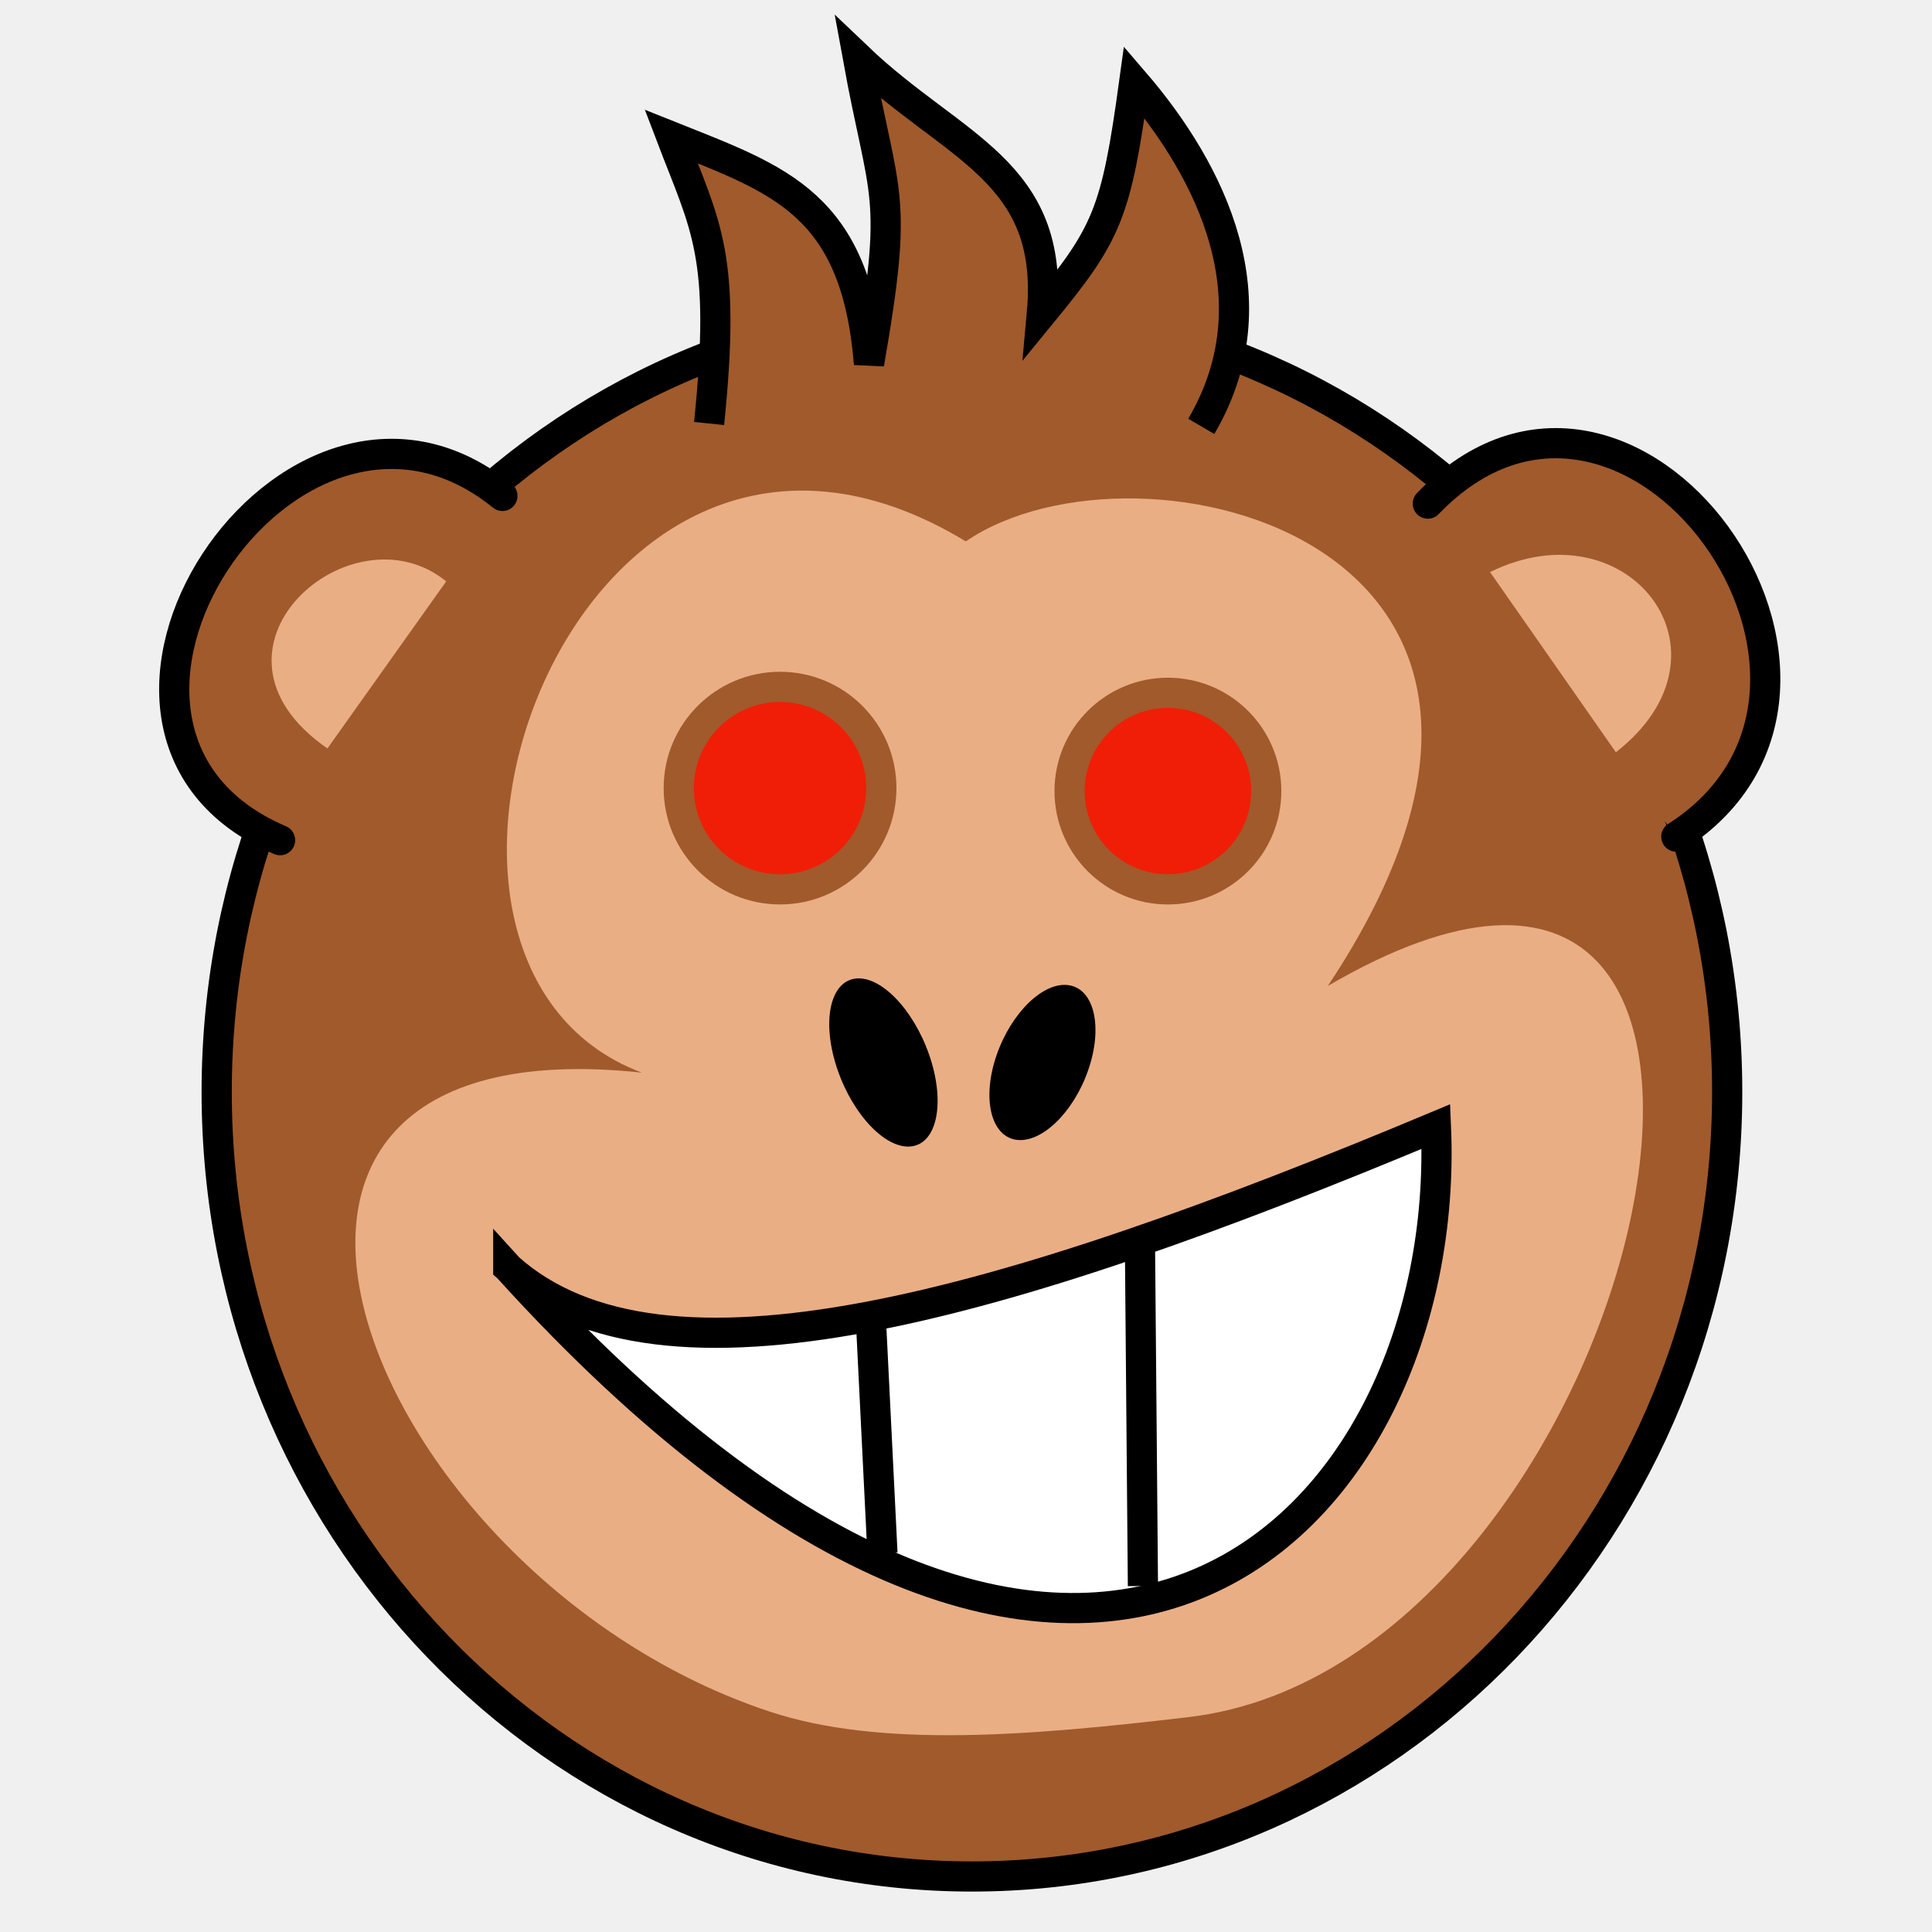
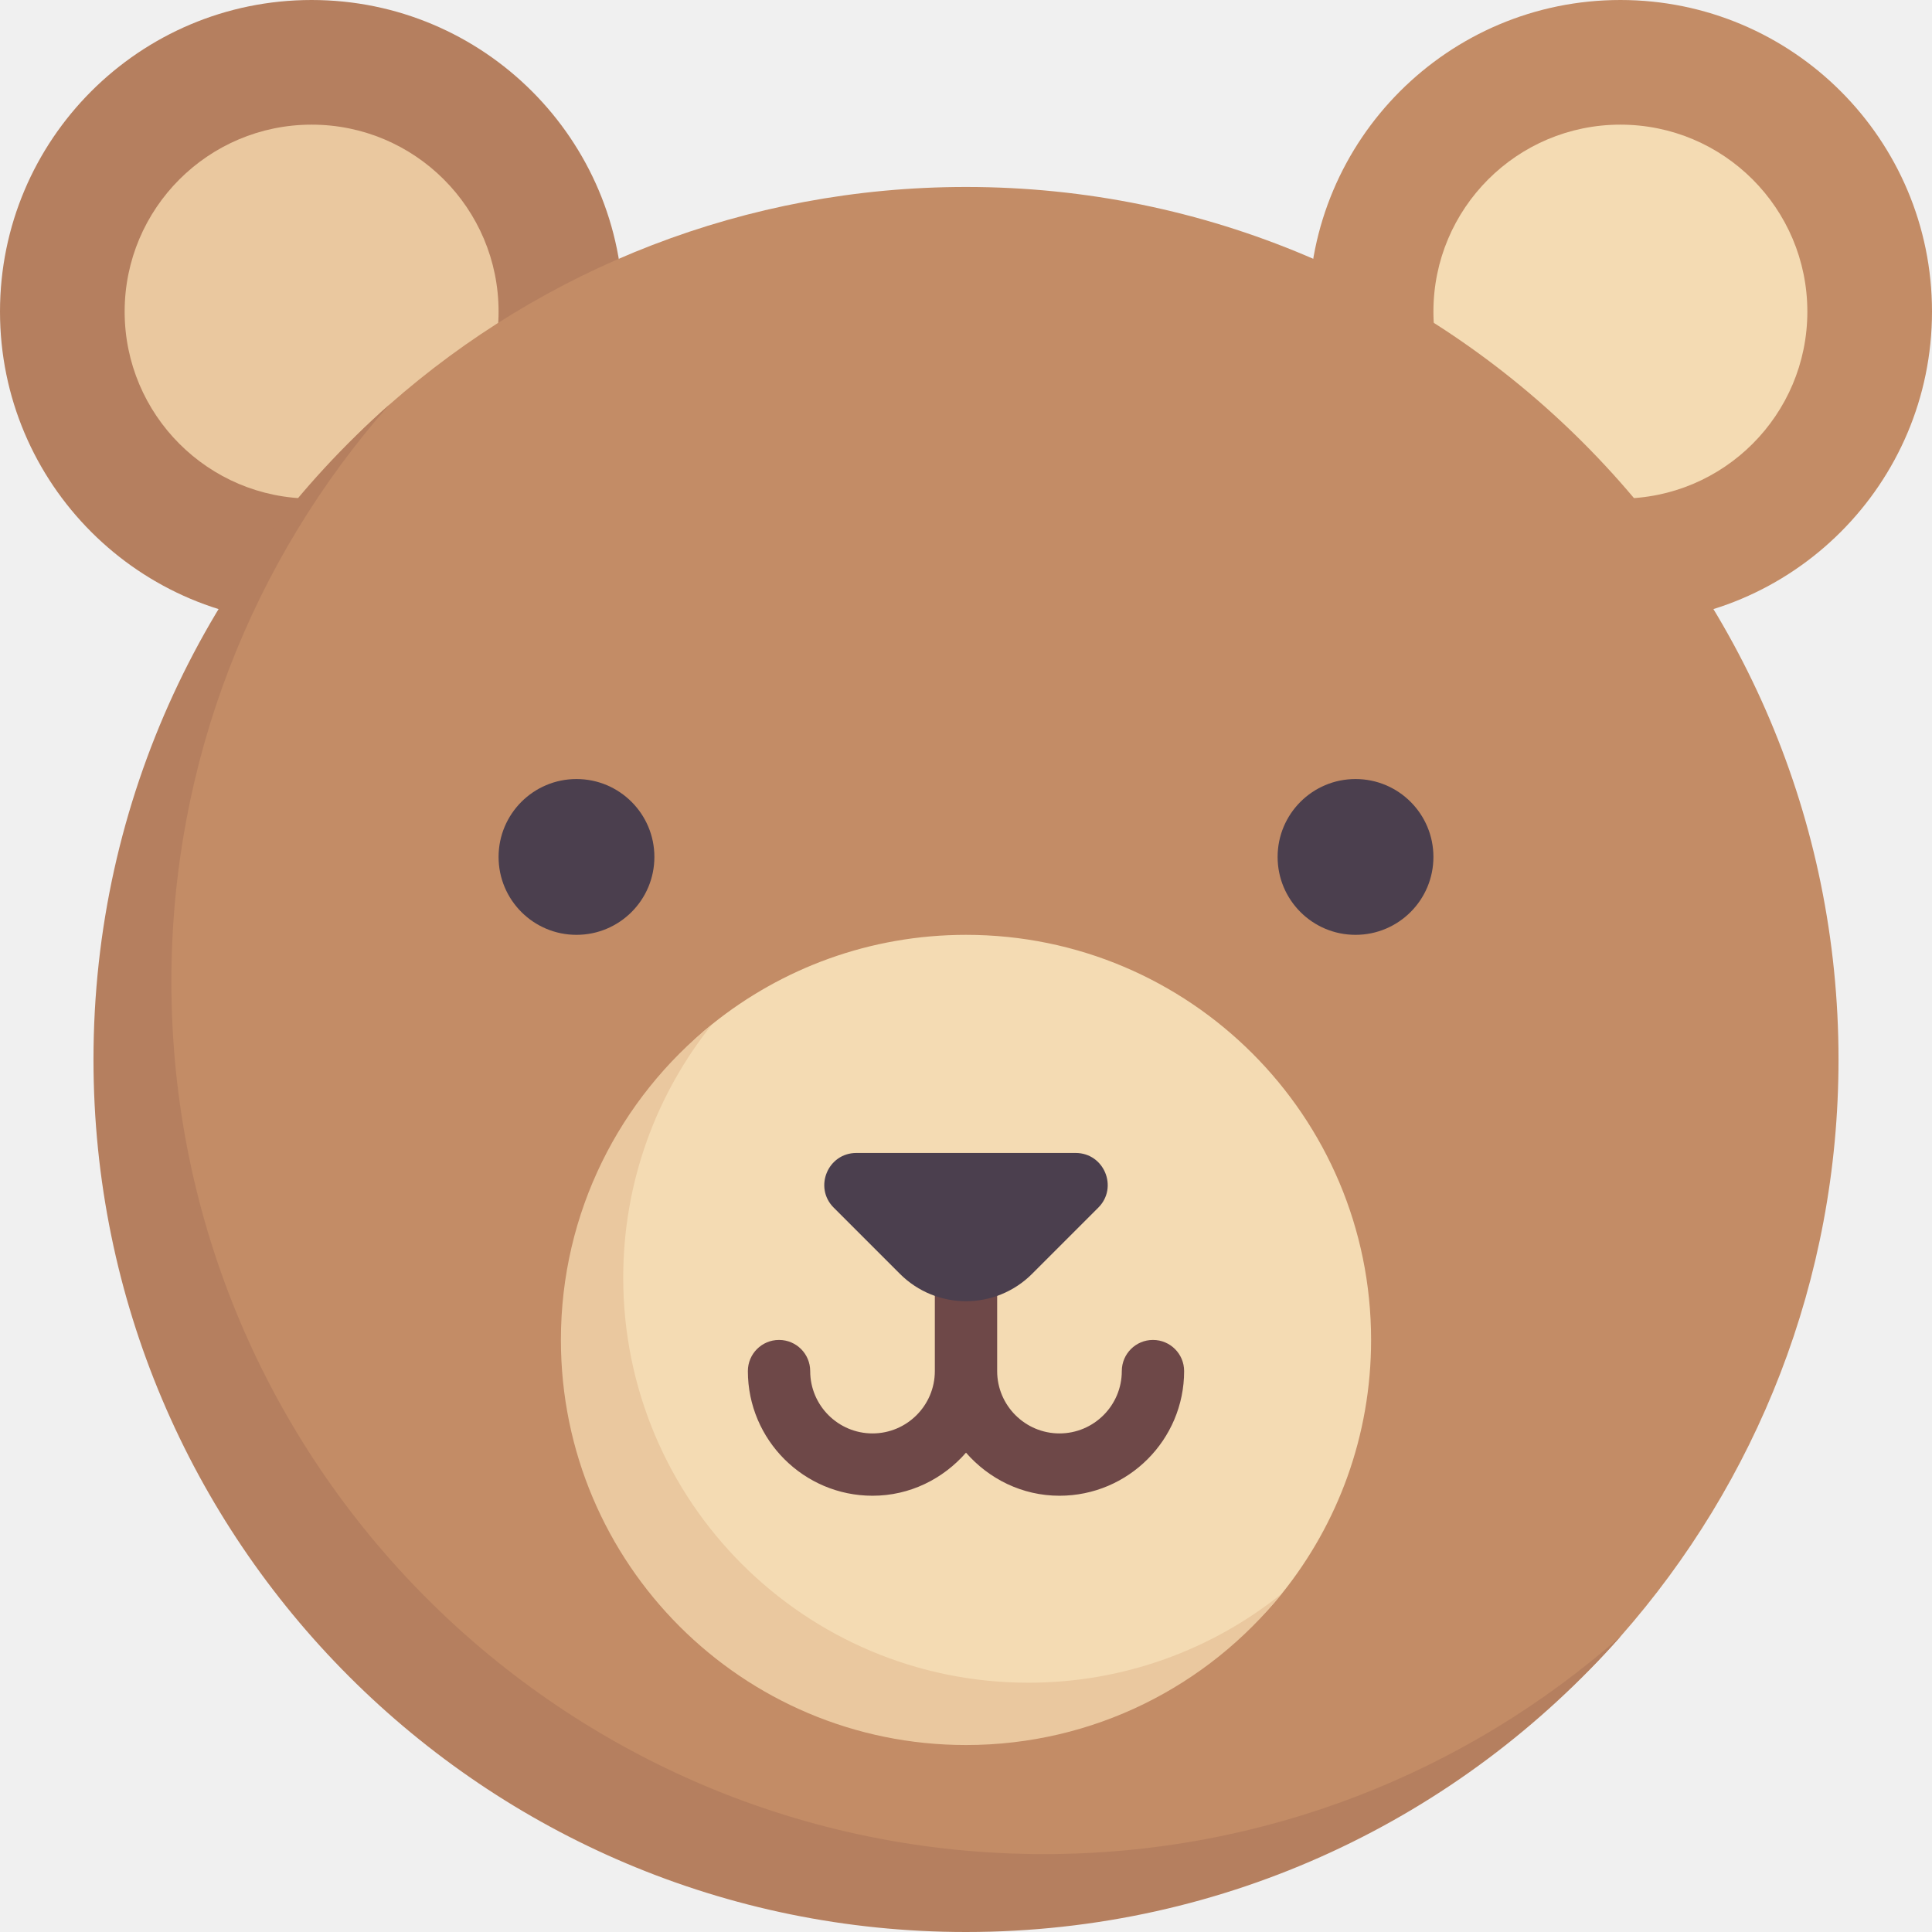
- <svg xmlns="http://www.w3.org/2000/svg" width="64" height="64">
-   <path d="M36.618 21.231c0 7.253-5.653 13.132-12.627 13.132-6.974 0-12.627-5.88-12.627-13.132 0-7.253 5.653-13.132 12.627-13.132 6.974 0 12.627 5.88 12.627 13.132z" transform="matrix(1.98135 0 0 1.97902 -15.338 -5.844)" fill="#a05a2c" stroke="#000" stroke-width=".505" />
-   <path d="M23.49 14.029c.574-5.597-.107-6.493-1.255-9.506 3.588 1.435 6.121 2.22 6.552 7.529 1.005-5.74.491-5.412-.37-10.147 3.158 3.013 6.528 3.737 6.097 8.472 2.163-2.639 2.458-3.278 3.06-7.66 2.568 2.984 4.661 7.246 2.22 11.407" fill="#a05a2c" stroke="#000" />
-   <path d="M31.993 17.934C19.11 10.125 11.413 31.831 21.26 35.532c-16.486-1.76-9.147 16.747 4.247 21.17 3.633 1.2 8.532.813 13.883.177 15.248-1.814 22.309-34.556 4.596-24.218 9.81-14.758-6.28-18.63-11.992-14.727z" fill="#eaae85" />
-   <path d="M29.8 24.983a1.01 1.01 0 11-2.02 0 1.01 1.01 0 012.02 0z" transform="matrix(3.3223 0 0 3.32079 -69.809 -56.856)" fill="#f01e07" stroke="#a05a2c" stroke-width=".301" />
-   <path d="M30.783 34.951c.529 1.532.277 2.884-.562 3.02-.839.135-1.947-.998-2.475-2.53-.528-1.532-.277-2.884.562-3.02.839-.135 1.947.998 2.475 2.53z" />
-   <path d="M16.837 42c5.084 4.543 16.287 1.366 30.73-4.681.568 13.109-11.575 25.816-30.73 4.68z" fill="#fff" stroke="#000" />
-   <path d="M33.014 34.951c-.488 1.413-.202 2.668.636 2.804.84.135 1.914-.9 2.401-2.314.487-1.413.202-2.668-.637-2.804-.838-.135-1.913.901-2.4 2.314z" />
-   <path d="M28.837 43.457l.395 7.992M37.76 40.887l.101 11.652" fill="none" stroke="#000" />
-   <path transform="matrix(-3.22523 0 0 3.22378 131.543 -54.334)" d="M29.8 24.983a1.01 1.01 0 11-2.02 0 1.01 1.01 0 012.02 0z" fill="#f01e07" stroke="#a05a2c" stroke-width=".31" />
-   <path d="M9.278 27.832c-8.543-3.652.34-17.114 7.365-11.404" fill="#a05a2c" stroke="#000" stroke-linecap="round" />
-   <path d="M10.847 24.794c-4.755-3.287.791-8.1 3.934-5.535" fill="#eaae85" />
-   <path d="M55.53 27.715c7.772-4.978-1.544-17.988-8.232-11.032" fill="#a05a2c" stroke="#000" stroke-linecap="round" />
-   <path d="M53.528 24.92c4.238-3.307.392-8.22-4.168-5.969" fill="#eaae85" />
+ <svg xmlns="http://www.w3.org/2000/svg" id="Capa_1" enable-background="new 0 0 512 512" height="512" viewBox="0 0 512 512" width="512">
+   <circle cx="429.419" cy="82.581" fill="#c38c66" r="82.581" />
+   <circle cx="429.419" cy="82.581" fill="#f4dbb3" r="49.548" />
+   <circle cx="82.581" cy="82.581" fill="#b57f5f" r="82.581" />
+   <circle cx="82.581" cy="82.581" fill="#eac89f" r="49.548" />
+   <path d="m487.226 280.774c0 58.598-21.797 112.104-57.726 152.854-42.371 48.057-104.395 72.872-173.5 72.872-127.702 0-221-98.023-221-225.726 0-69.105 20.089-131.129 68.145-173.5 40.75-35.928 94.257-57.726 152.855-57.726 127.702 0 231.226 103.524 231.226 231.226z" fill="#c38c66" />
+   <path d="m363.355 355.097c0 25.441-8.849 48.814-23.638 67.211-19.676 24.477-49.867 34.442-83.717 34.442-59.29 0-99.5-42.363-99.5-101.653 0-33.852 7.814-64.045 32.294-83.721 18.396-14.786 41.768-23.633 67.206-23.633 59.29-.001 107.355 48.063 107.355 107.354z" fill="#f4dbb3" />
+   <path d="m305.548 355.097c-4.565 0-8.258 3.694-8.258 8.258 0 9.105-7.411 16.516-16.516 16.516s-16.516-7.411-16.516-16.516v-24.774c0-4.565-3.694-8.258-8.258-8.258s-8.258 3.694-8.258 8.258v24.774c0 9.105-7.411 16.516-16.516 16.516s-16.516-7.411-16.516-16.516c0-4.565-3.694-8.258-8.258-8.258s-8.258 3.694-8.258 8.258c0 18.218 14.815 33.032 33.032 33.032 9.914 0 18.715-4.478 24.774-11.413 6.059 6.935 14.86 11.413 24.774 11.413 18.218 0 33.032-14.815 33.032-33.032 0-4.565-3.693-8.258-8.258-8.258z" fill="#6e4848" />
+   <circle cx="152.774" cy="227.097" fill="#4b3f4e" r="20.645" />
+   <circle cx="359.226" cy="227.097" fill="#4b3f4e" r="20.645" />
+   <path d="m276.645 491.355c-127.703 0-231.226-103.524-231.226-231.226 0-58.597 21.799-112.105 57.726-152.855-48.058 42.371-78.371 104.394-78.371 173.5 0 127.702 103.523 231.226 231.226 231.226 69.106 0 131.129-30.314 173.5-78.371-40.75 35.927-94.258 57.726-152.855 57.726z" fill="#b57f5f" />
+   <path d="m272.516 445.935c-59.29 0-107.355-48.065-107.355-107.355 0-25.436 8.847-48.813 23.631-67.208-24.483 19.676-40.147 49.87-40.147 83.724 0 59.29 48.065 107.355 107.355 107.355 33.854 0 64.041-15.66 83.717-40.144-18.395 14.784-41.765 23.628-67.201 23.628z" fill="#eac89f" />
+   <path d="m220.943 320.039 17.539 17.539c9.675 9.675 25.361 9.675 35.036 0l17.539-17.539c5.348-5.348 1.56-14.491-6.002-14.491h-58.11c-7.563 0-11.35 9.144-6.002 14.491z" fill="#4b3f4e" />
</svg>
